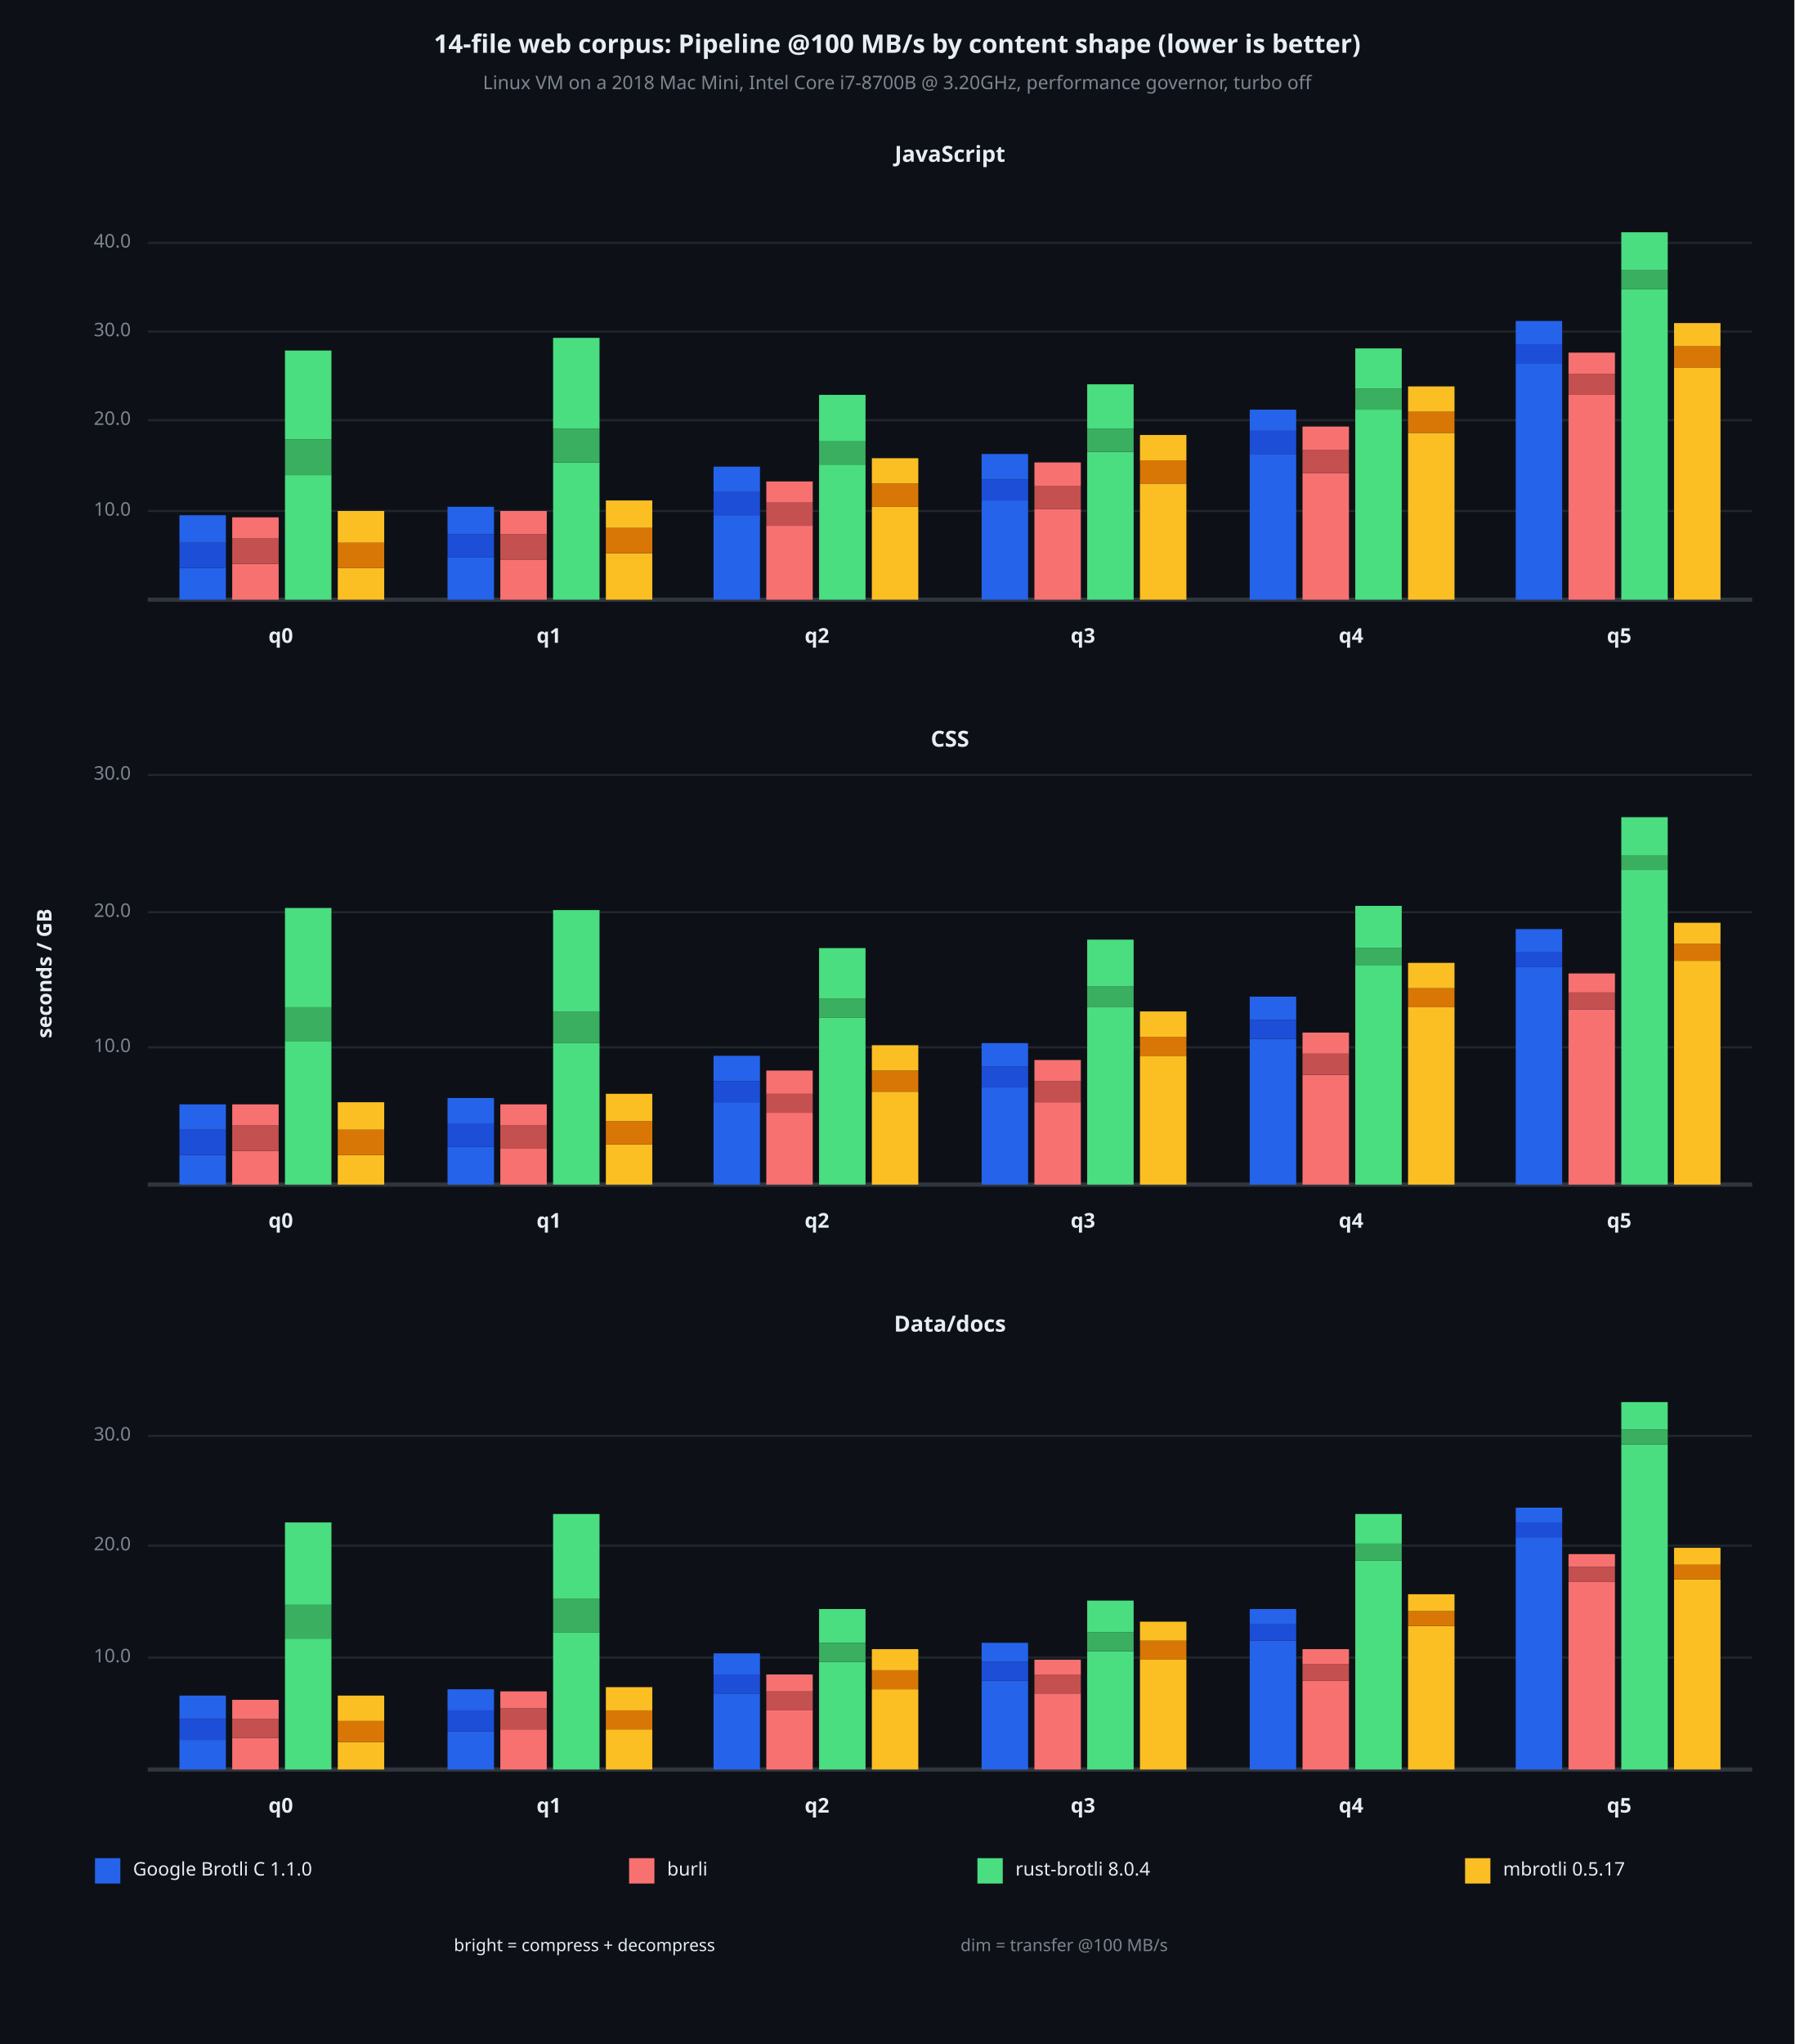
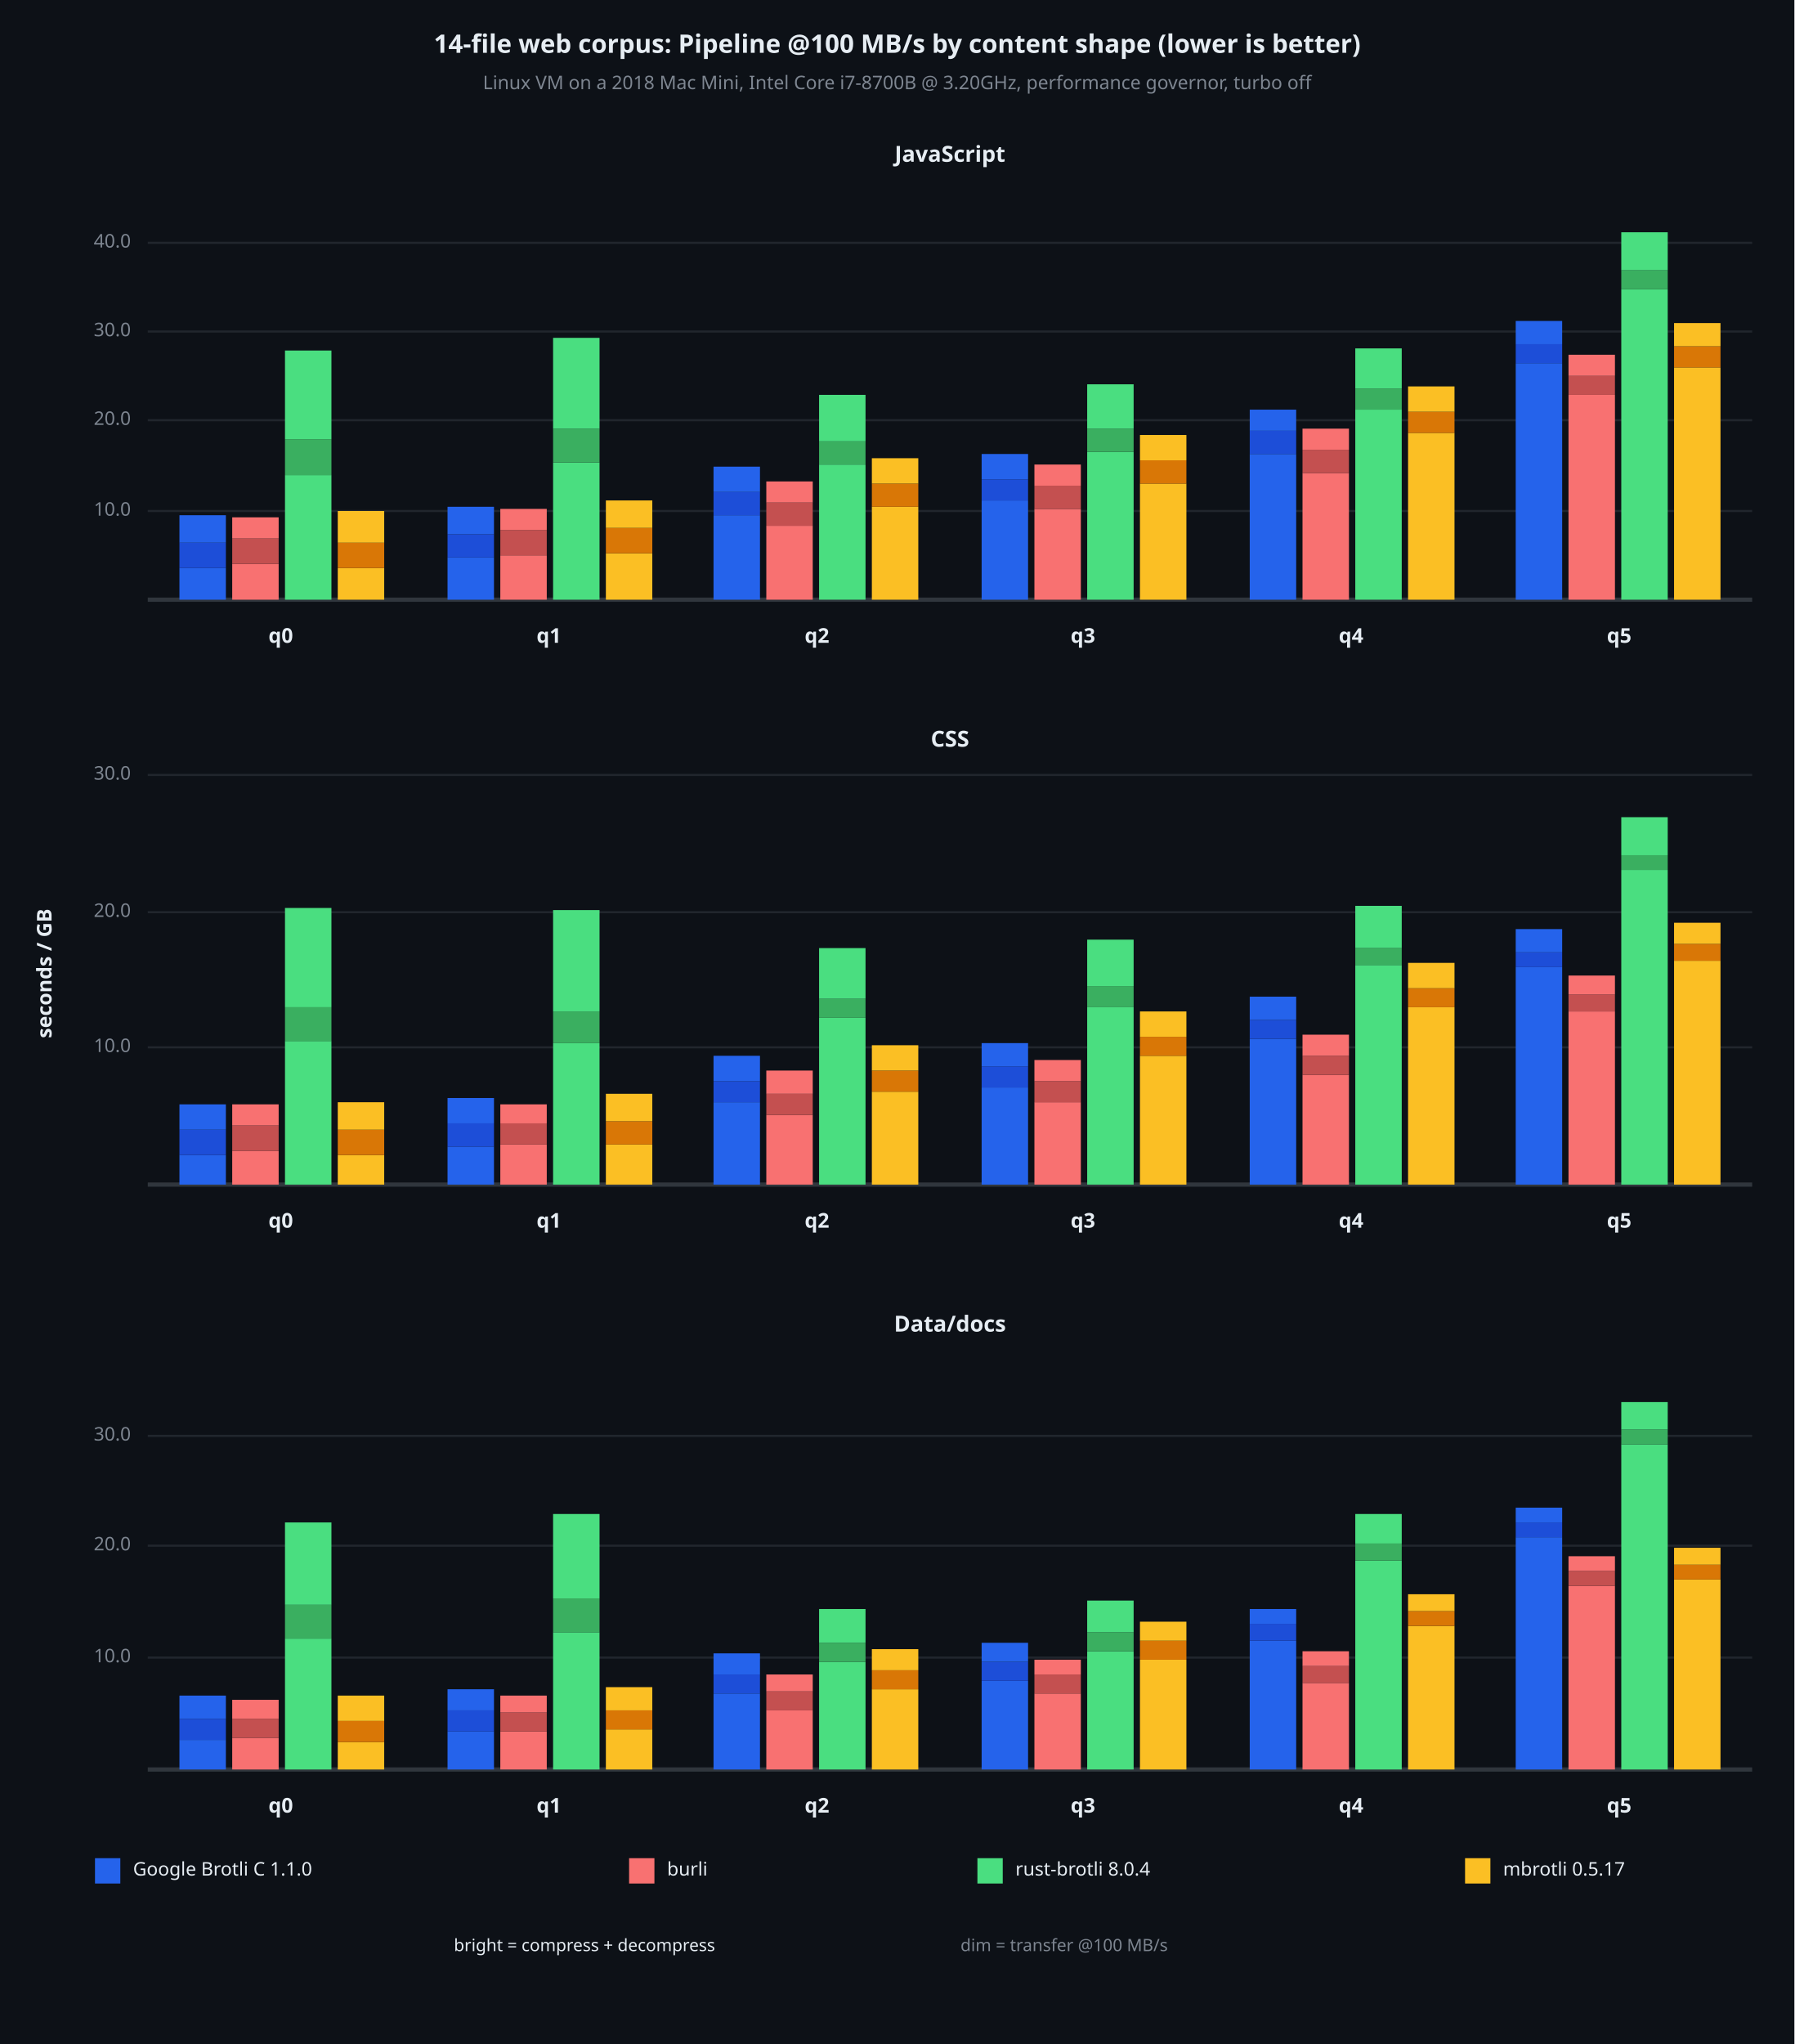
<svg xmlns="http://www.w3.org/2000/svg" viewBox="0 0 850 968" font-family="system-ui, -apple-system, sans-serif">
  <rect x="0" y="0" width="850" height="968" opacity="1" fill="#0D1117" stroke="none" />
  <text x="425" y="22" dy="0.5ex" text-anchor="middle" font-family="sans-serif" font-size="12.097" opacity="1" fill="#E6EDF3" font-weight="bold">
14-file web corpus: Pipeline @100 MB/s by content shape (lower is better)
</text>
  <text x="425" y="40" dy="0.5ex" text-anchor="middle" font-family="sans-serif" font-size="8.871" opacity="1" fill="#7D8590">
Linux VM on a 2018 Mac Mini, Intel Core i7-8700B @ 3.20GHz, performance governor, turbo off
</text>
  <text x="22" y="461" dy="0.5ex" text-anchor="middle" font-family="sans-serif" font-size="9.677" opacity="1" fill="#E6EDF3" font-weight="bold" transform="rotate(270, 22, 461)">
seconds / GB
</text>
  <text x="450" y="74" dy="0.5ex" text-anchor="middle" font-family="sans-serif" font-size="10.484" opacity="1" fill="#E6EDF3" font-weight="bold">
JavaScript
</text>
  <polyline fill="none" opacity="1" stroke="#21262D" stroke-width="1" points="70,242 830,242 " />
  <text x="62" y="242" dy="0.5ex" text-anchor="end" font-family="sans-serif" font-size="8.871" opacity="1" fill="#7D8590">
10.0
</text>
  <polyline fill="none" opacity="1" stroke="#21262D" stroke-width="1" points="70,199 830,199 " />
  <text x="62" y="199" dy="0.5ex" text-anchor="end" font-family="sans-serif" font-size="8.871" opacity="1" fill="#7D8590">
20.0
</text>
  <polyline fill="none" opacity="1" stroke="#21262D" stroke-width="1" points="70,157 830,157 " />
  <text x="62" y="157" dy="0.5ex" text-anchor="end" font-family="sans-serif" font-size="8.871" opacity="1" fill="#7D8590">
30.0
</text>
  <polyline fill="none" opacity="1" stroke="#21262D" stroke-width="1" points="70,115 830,115 " />
  <text x="62" y="115" dy="0.5ex" text-anchor="end" font-family="sans-serif" font-size="8.871" opacity="1" fill="#7D8590">
40.0
</text>
  <polyline fill="none" opacity="1" stroke="#30363D" stroke-width="2" points="70,284 830,284 " />
  <rect x="85" y="269" width="22" height="15" opacity="1" fill="#2563EB" stroke="none" />
  <rect x="85" y="257" width="22" height="12" opacity="1" fill="#1D4ED8" stroke="none" />
  <rect x="85" y="244" width="22" height="13" opacity="1" fill="#2563EB" stroke="none" />
  <rect x="110" y="267" width="22" height="17" opacity="1" fill="#F87171" stroke="none" />
  <rect x="110" y="255" width="22" height="12" opacity="1" fill="#C45050" stroke="none" />
  <rect x="110" y="245" width="22" height="10" opacity="1" fill="#F87171" stroke="none" />
  <rect x="135" y="225" width="22" height="59" opacity="1" fill="#4ADE80" stroke="none" />
  <rect x="135" y="208" width="22" height="17" opacity="1" fill="#3AAF60" stroke="none" />
  <rect x="135" y="166" width="22" height="42" opacity="1" fill="#4ADE80" stroke="none" />
  <rect x="160" y="269" width="22" height="15" opacity="1" fill="#FBBF24" stroke="none" />
  <rect x="160" y="257" width="22" height="12" opacity="1" fill="#D97706" stroke="none" />
  <rect x="160" y="242" width="22" height="15" opacity="1" fill="#FBBF24" stroke="none" />
  <text x="133" y="302" dy="0.5ex" text-anchor="middle" font-family="sans-serif" font-size="9.677" opacity="1" fill="#E6EDF3" font-weight="bold">
q0
</text>
  <rect x="212" y="264" width="22" height="20" opacity="1" fill="#2563EB" stroke="none" />
  <rect x="212" y="253" width="22" height="11" opacity="1" fill="#1D4ED8" stroke="none" />
  <rect x="212" y="240" width="22" height="13" opacity="1" fill="#2563EB" stroke="none" />
-   <rect x="237" y="265" width="22" height="19" opacity="1" fill="#F87171" stroke="none" />
-   <rect x="237" y="253" width="22" height="12" opacity="1" fill="#C45050" stroke="none" />
-   <rect x="237" y="242" width="22" height="11" opacity="1" fill="#F87171" stroke="none" />
+   <rect x="237" y="263" width="22" height="21" opacity="1" fill="#F87171" stroke="none" />
+   <rect x="237" y="251" width="22" height="12" opacity="1" fill="#C45050" stroke="none" />
+   <rect x="237" y="241" width="22" height="10" opacity="1" fill="#F87171" stroke="none" />
  <rect x="262" y="219" width="22" height="65" opacity="1" fill="#4ADE80" stroke="none" />
  <rect x="262" y="203" width="22" height="16" opacity="1" fill="#3AAF60" stroke="none" />
  <rect x="262" y="160" width="22" height="43" opacity="1" fill="#4ADE80" stroke="none" />
  <rect x="287" y="262" width="22" height="22" opacity="1" fill="#FBBF24" stroke="none" />
  <rect x="287" y="250" width="22" height="12" opacity="1" fill="#D97706" stroke="none" />
  <rect x="287" y="237" width="22" height="13" opacity="1" fill="#FBBF24" stroke="none" />
  <text x="260" y="302" dy="0.5ex" text-anchor="middle" font-family="sans-serif" font-size="9.677" opacity="1" fill="#E6EDF3" font-weight="bold">
q1
</text>
  <rect x="338" y="244" width="22" height="40" opacity="1" fill="#2563EB" stroke="none" />
  <rect x="338" y="233" width="22" height="11" opacity="1" fill="#1D4ED8" stroke="none" />
  <rect x="338" y="221" width="22" height="12" opacity="1" fill="#2563EB" stroke="none" />
  <rect x="363" y="249" width="22" height="35" opacity="1" fill="#F87171" stroke="none" />
  <rect x="363" y="238" width="22" height="11" opacity="1" fill="#C45050" stroke="none" />
  <rect x="363" y="228" width="22" height="10" opacity="1" fill="#F87171" stroke="none" />
  <rect x="388" y="220" width="22" height="64" opacity="1" fill="#4ADE80" stroke="none" />
  <rect x="388" y="209" width="22" height="11" opacity="1" fill="#3AAF60" stroke="none" />
  <rect x="388" y="187" width="22" height="22" opacity="1" fill="#4ADE80" stroke="none" />
  <rect x="413" y="240" width="22" height="44" opacity="1" fill="#FBBF24" stroke="none" />
  <rect x="413" y="229" width="22" height="11" opacity="1" fill="#D97706" stroke="none" />
  <rect x="413" y="217" width="22" height="12" opacity="1" fill="#FBBF24" stroke="none" />
  <text x="387" y="302" dy="0.5ex" text-anchor="middle" font-family="sans-serif" font-size="9.677" opacity="1" fill="#E6EDF3" font-weight="bold">
q2
</text>
  <rect x="465" y="237" width="22" height="47" opacity="1" fill="#2563EB" stroke="none" />
  <rect x="465" y="227" width="22" height="10" opacity="1" fill="#1D4ED8" stroke="none" />
  <rect x="465" y="215" width="22" height="12" opacity="1" fill="#2563EB" stroke="none" />
  <rect x="490" y="241" width="22" height="43" opacity="1" fill="#F87171" stroke="none" />
  <rect x="490" y="230" width="22" height="11" opacity="1" fill="#C45050" stroke="none" />
-   <rect x="490" y="219" width="22" height="11" opacity="1" fill="#F87171" stroke="none" />
+   <rect x="490" y="220" width="22" height="10" opacity="1" fill="#F87171" stroke="none" />
  <rect x="515" y="214" width="22" height="70" opacity="1" fill="#4ADE80" stroke="none" />
  <rect x="515" y="203" width="22" height="11" opacity="1" fill="#3AAF60" stroke="none" />
  <rect x="515" y="182" width="22" height="21" opacity="1" fill="#4ADE80" stroke="none" />
  <rect x="540" y="229" width="22" height="55" opacity="1" fill="#FBBF24" stroke="none" />
  <rect x="540" y="218" width="22" height="11" opacity="1" fill="#D97706" stroke="none" />
  <rect x="540" y="206" width="22" height="12" opacity="1" fill="#FBBF24" stroke="none" />
  <text x="513" y="302" dy="0.5ex" text-anchor="middle" font-family="sans-serif" font-size="9.677" opacity="1" fill="#E6EDF3" font-weight="bold">
q3
</text>
  <rect x="592" y="215" width="22" height="69" opacity="1" fill="#2563EB" stroke="none" />
  <rect x="592" y="204" width="22" height="11" opacity="1" fill="#1D4ED8" stroke="none" />
  <rect x="592" y="194" width="22" height="10" opacity="1" fill="#2563EB" stroke="none" />
  <rect x="617" y="224" width="22" height="60" opacity="1" fill="#F87171" stroke="none" />
  <rect x="617" y="213" width="22" height="11" opacity="1" fill="#C45050" stroke="none" />
-   <rect x="617" y="202" width="22" height="11" opacity="1" fill="#F87171" stroke="none" />
+   <rect x="617" y="203" width="22" height="10" opacity="1" fill="#F87171" stroke="none" />
  <rect x="642" y="194" width="22" height="90" opacity="1" fill="#4ADE80" stroke="none" />
  <rect x="642" y="184" width="22" height="10" opacity="1" fill="#3AAF60" stroke="none" />
  <rect x="642" y="165" width="22" height="19" opacity="1" fill="#4ADE80" stroke="none" />
  <rect x="667" y="205" width="22" height="79" opacity="1" fill="#FBBF24" stroke="none" />
  <rect x="667" y="195" width="22" height="10" opacity="1" fill="#D97706" stroke="none" />
  <rect x="667" y="183" width="22" height="12" opacity="1" fill="#FBBF24" stroke="none" />
  <text x="640" y="302" dy="0.5ex" text-anchor="middle" font-family="sans-serif" font-size="9.677" opacity="1" fill="#E6EDF3" font-weight="bold">
q4
</text>
  <rect x="718" y="172" width="22" height="112" opacity="1" fill="#2563EB" stroke="none" />
  <rect x="718" y="163" width="22" height="9" opacity="1" fill="#1D4ED8" stroke="none" />
  <rect x="718" y="152" width="22" height="11" opacity="1" fill="#2563EB" stroke="none" />
  <rect x="743" y="187" width="22" height="97" opacity="1" fill="#F87171" stroke="none" />
-   <rect x="743" y="177" width="22" height="10" opacity="1" fill="#C45050" stroke="none" />
-   <rect x="743" y="167" width="22" height="10" opacity="1" fill="#F87171" stroke="none" />
+   <rect x="743" y="178" width="22" height="9" opacity="1" fill="#C45050" stroke="none" />
+   <rect x="743" y="168" width="22" height="10" opacity="1" fill="#F87171" stroke="none" />
  <rect x="768" y="137" width="22" height="147" opacity="1" fill="#4ADE80" stroke="none" />
  <rect x="768" y="128" width="22" height="9" opacity="1" fill="#3AAF60" stroke="none" />
  <rect x="768" y="110" width="22" height="18" opacity="1" fill="#4ADE80" stroke="none" />
  <rect x="793" y="174" width="22" height="110" opacity="1" fill="#FBBF24" stroke="none" />
  <rect x="793" y="164" width="22" height="10" opacity="1" fill="#D97706" stroke="none" />
  <rect x="793" y="153" width="22" height="11" opacity="1" fill="#FBBF24" stroke="none" />
  <text x="767" y="302" dy="0.5ex" text-anchor="middle" font-family="sans-serif" font-size="9.677" opacity="1" fill="#E6EDF3" font-weight="bold">
q5
</text>
  <text x="450" y="351" dy="0.5ex" text-anchor="middle" font-family="sans-serif" font-size="10.484" opacity="1" fill="#E6EDF3" font-weight="bold">
CSS
</text>
  <polyline fill="none" opacity="1" stroke="#21262D" stroke-width="1" points="70,496 830,496 " />
  <text x="62" y="496" dy="0.5ex" text-anchor="end" font-family="sans-serif" font-size="8.871" opacity="1" fill="#7D8590">
10.0
</text>
  <polyline fill="none" opacity="1" stroke="#21262D" stroke-width="1" points="70,432 830,432 " />
  <text x="62" y="432" dy="0.5ex" text-anchor="end" font-family="sans-serif" font-size="8.871" opacity="1" fill="#7D8590">
20.0
</text>
  <polyline fill="none" opacity="1" stroke="#21262D" stroke-width="1" points="70,367 830,367 " />
  <text x="62" y="367" dy="0.5ex" text-anchor="end" font-family="sans-serif" font-size="8.871" opacity="1" fill="#7D8590">
30.0
</text>
  <polyline fill="none" opacity="1" stroke="#30363D" stroke-width="2" points="70,561 830,561 " />
  <rect x="85" y="547" width="22" height="14" opacity="1" fill="#2563EB" stroke="none" />
  <rect x="85" y="535" width="22" height="12" opacity="1" fill="#1D4ED8" stroke="none" />
  <rect x="85" y="523" width="22" height="12" opacity="1" fill="#2563EB" stroke="none" />
  <rect x="110" y="545" width="22" height="16" opacity="1" fill="#F87171" stroke="none" />
  <rect x="110" y="533" width="22" height="12" opacity="1" fill="#C45050" stroke="none" />
  <rect x="110" y="523" width="22" height="10" opacity="1" fill="#F87171" stroke="none" />
  <rect x="135" y="493" width="22" height="68" opacity="1" fill="#4ADE80" stroke="none" />
  <rect x="135" y="477" width="22" height="16" opacity="1" fill="#3AAF60" stroke="none" />
  <rect x="135" y="430" width="22" height="47" opacity="1" fill="#4ADE80" stroke="none" />
  <rect x="160" y="547" width="22" height="14" opacity="1" fill="#FBBF24" stroke="none" />
  <rect x="160" y="535" width="22" height="12" opacity="1" fill="#D97706" stroke="none" />
  <rect x="160" y="522" width="22" height="13" opacity="1" fill="#FBBF24" stroke="none" />
  <text x="133" y="579" dy="0.5ex" text-anchor="middle" font-family="sans-serif" font-size="9.677" opacity="1" fill="#E6EDF3" font-weight="bold">
q0
</text>
  <rect x="212" y="543" width="22" height="18" opacity="1" fill="#2563EB" stroke="none" />
  <rect x="212" y="532" width="22" height="11" opacity="1" fill="#1D4ED8" stroke="none" />
  <rect x="212" y="520" width="22" height="12" opacity="1" fill="#2563EB" stroke="none" />
-   <rect x="237" y="544" width="22" height="17" opacity="1" fill="#F87171" stroke="none" />
-   <rect x="237" y="533" width="22" height="11" opacity="1" fill="#C45050" stroke="none" />
-   <rect x="237" y="523" width="22" height="10" opacity="1" fill="#F87171" stroke="none" />
+   <rect x="237" y="542" width="22" height="19" opacity="1" fill="#F87171" stroke="none" />
+   <rect x="237" y="532" width="22" height="10" opacity="1" fill="#C45050" stroke="none" />
+   <rect x="237" y="523" width="22" height="9" opacity="1" fill="#F87171" stroke="none" />
  <rect x="262" y="494" width="22" height="67" opacity="1" fill="#4ADE80" stroke="none" />
  <rect x="262" y="479" width="22" height="15" opacity="1" fill="#3AAF60" stroke="none" />
  <rect x="262" y="431" width="22" height="48" opacity="1" fill="#4ADE80" stroke="none" />
  <rect x="287" y="542" width="22" height="19" opacity="1" fill="#FBBF24" stroke="none" />
  <rect x="287" y="531" width="22" height="11" opacity="1" fill="#D97706" stroke="none" />
  <rect x="287" y="518" width="22" height="13" opacity="1" fill="#FBBF24" stroke="none" />
  <text x="260" y="579" dy="0.5ex" text-anchor="middle" font-family="sans-serif" font-size="9.677" opacity="1" fill="#E6EDF3" font-weight="bold">
q1
</text>
  <rect x="338" y="522" width="22" height="39" opacity="1" fill="#2563EB" stroke="none" />
  <rect x="338" y="512" width="22" height="10" opacity="1" fill="#1D4ED8" stroke="none" />
  <rect x="338" y="500" width="22" height="12" opacity="1" fill="#2563EB" stroke="none" />
-   <rect x="363" y="527" width="22" height="34" opacity="1" fill="#F87171" stroke="none" />
-   <rect x="363" y="518" width="22" height="9" opacity="1" fill="#C45050" stroke="none" />
+   <rect x="363" y="528" width="22" height="33" opacity="1" fill="#F87171" stroke="none" />
+   <rect x="363" y="518" width="22" height="10" opacity="1" fill="#C45050" stroke="none" />
  <rect x="363" y="507" width="22" height="11" opacity="1" fill="#F87171" stroke="none" />
  <rect x="388" y="482" width="22" height="79" opacity="1" fill="#4ADE80" stroke="none" />
  <rect x="388" y="473" width="22" height="9" opacity="1" fill="#3AAF60" stroke="none" />
  <rect x="388" y="449" width="22" height="24" opacity="1" fill="#4ADE80" stroke="none" />
  <rect x="413" y="517" width="22" height="44" opacity="1" fill="#FBBF24" stroke="none" />
  <rect x="413" y="507" width="22" height="10" opacity="1" fill="#D97706" stroke="none" />
  <rect x="413" y="495" width="22" height="12" opacity="1" fill="#FBBF24" stroke="none" />
  <text x="387" y="579" dy="0.5ex" text-anchor="middle" font-family="sans-serif" font-size="9.677" opacity="1" fill="#E6EDF3" font-weight="bold">
q2
</text>
  <rect x="465" y="515" width="22" height="46" opacity="1" fill="#2563EB" stroke="none" />
  <rect x="465" y="505" width="22" height="10" opacity="1" fill="#1D4ED8" stroke="none" />
  <rect x="465" y="494" width="22" height="11" opacity="1" fill="#2563EB" stroke="none" />
  <rect x="490" y="522" width="22" height="39" opacity="1" fill="#F87171" stroke="none" />
  <rect x="490" y="512" width="22" height="10" opacity="1" fill="#C45050" stroke="none" />
  <rect x="490" y="502" width="22" height="10" opacity="1" fill="#F87171" stroke="none" />
  <rect x="515" y="477" width="22" height="84" opacity="1" fill="#4ADE80" stroke="none" />
  <rect x="515" y="467" width="22" height="10" opacity="1" fill="#3AAF60" stroke="none" />
  <rect x="515" y="445" width="22" height="22" opacity="1" fill="#4ADE80" stroke="none" />
  <rect x="540" y="500" width="22" height="61" opacity="1" fill="#FBBF24" stroke="none" />
  <rect x="540" y="491" width="22" height="9" opacity="1" fill="#D97706" stroke="none" />
  <rect x="540" y="479" width="22" height="12" opacity="1" fill="#FBBF24" stroke="none" />
  <text x="513" y="579" dy="0.5ex" text-anchor="middle" font-family="sans-serif" font-size="9.677" opacity="1" fill="#E6EDF3" font-weight="bold">
q3
</text>
  <rect x="592" y="492" width="22" height="69" opacity="1" fill="#2563EB" stroke="none" />
  <rect x="592" y="483" width="22" height="9" opacity="1" fill="#1D4ED8" stroke="none" />
  <rect x="592" y="472" width="22" height="11" opacity="1" fill="#2563EB" stroke="none" />
  <rect x="617" y="509" width="22" height="52" opacity="1" fill="#F87171" stroke="none" />
-   <rect x="617" y="499" width="22" height="10" opacity="1" fill="#C45050" stroke="none" />
-   <rect x="617" y="489" width="22" height="10" opacity="1" fill="#F87171" stroke="none" />
+   <rect x="617" y="500" width="22" height="9" opacity="1" fill="#C45050" stroke="none" />
+   <rect x="617" y="490" width="22" height="10" opacity="1" fill="#F87171" stroke="none" />
  <rect x="642" y="457" width="22" height="104" opacity="1" fill="#4ADE80" stroke="none" />
  <rect x="642" y="449" width="22" height="8" opacity="1" fill="#3AAF60" stroke="none" />
  <rect x="642" y="429" width="22" height="20" opacity="1" fill="#4ADE80" stroke="none" />
  <rect x="667" y="477" width="22" height="84" opacity="1" fill="#FBBF24" stroke="none" />
  <rect x="667" y="468" width="22" height="9" opacity="1" fill="#D97706" stroke="none" />
  <rect x="667" y="456" width="22" height="12" opacity="1" fill="#FBBF24" stroke="none" />
  <text x="640" y="579" dy="0.5ex" text-anchor="middle" font-family="sans-serif" font-size="9.677" opacity="1" fill="#E6EDF3" font-weight="bold">
q4
</text>
  <rect x="718" y="458" width="22" height="103" opacity="1" fill="#2563EB" stroke="none" />
  <rect x="718" y="451" width="22" height="7" opacity="1" fill="#1D4ED8" stroke="none" />
  <rect x="718" y="440" width="22" height="11" opacity="1" fill="#2563EB" stroke="none" />
-   <rect x="743" y="478" width="22" height="83" opacity="1" fill="#F87171" stroke="none" />
-   <rect x="743" y="470" width="22" height="8" opacity="1" fill="#C45050" stroke="none" />
-   <rect x="743" y="461" width="22" height="9" opacity="1" fill="#F87171" stroke="none" />
+   <rect x="743" y="479" width="22" height="82" opacity="1" fill="#F87171" stroke="none" />
+   <rect x="743" y="471" width="22" height="8" opacity="1" fill="#C45050" stroke="none" />
+   <rect x="743" y="462" width="22" height="9" opacity="1" fill="#F87171" stroke="none" />
  <rect x="768" y="412" width="22" height="149" opacity="1" fill="#4ADE80" stroke="none" />
  <rect x="768" y="405" width="22" height="7" opacity="1" fill="#3AAF60" stroke="none" />
  <rect x="768" y="387" width="22" height="18" opacity="1" fill="#4ADE80" stroke="none" />
  <rect x="793" y="455" width="22" height="106" opacity="1" fill="#FBBF24" stroke="none" />
  <rect x="793" y="447" width="22" height="8" opacity="1" fill="#D97706" stroke="none" />
  <rect x="793" y="437" width="22" height="10" opacity="1" fill="#FBBF24" stroke="none" />
  <text x="767" y="579" dy="0.5ex" text-anchor="middle" font-family="sans-serif" font-size="9.677" opacity="1" fill="#E6EDF3" font-weight="bold">
q5
</text>
  <text x="450" y="628" dy="0.5ex" text-anchor="middle" font-family="sans-serif" font-size="10.484" opacity="1" fill="#E6EDF3" font-weight="bold">
Data/docs
</text>
  <polyline fill="none" opacity="1" stroke="#21262D" stroke-width="1" points="70,785 830,785 " />
  <text x="62" y="785" dy="0.5ex" text-anchor="end" font-family="sans-serif" font-size="8.871" opacity="1" fill="#7D8590">
10.0
</text>
  <polyline fill="none" opacity="1" stroke="#21262D" stroke-width="1" points="70,732 830,732 " />
  <text x="62" y="732" dy="0.5ex" text-anchor="end" font-family="sans-serif" font-size="8.871" opacity="1" fill="#7D8590">
20.0
</text>
  <polyline fill="none" opacity="1" stroke="#21262D" stroke-width="1" points="70,680 830,680 " />
  <text x="62" y="680" dy="0.5ex" text-anchor="end" font-family="sans-serif" font-size="8.871" opacity="1" fill="#7D8590">
30.0
</text>
  <polyline fill="none" opacity="1" stroke="#30363D" stroke-width="2" points="70,838 830,838 " />
  <rect x="85" y="824" width="22" height="14" opacity="1" fill="#2563EB" stroke="none" />
  <rect x="85" y="814" width="22" height="10" opacity="1" fill="#1D4ED8" stroke="none" />
  <rect x="85" y="803" width="22" height="11" opacity="1" fill="#2563EB" stroke="none" />
  <rect x="110" y="823" width="22" height="15" opacity="1" fill="#F87171" stroke="none" />
  <rect x="110" y="814" width="22" height="9" opacity="1" fill="#C45050" stroke="none" />
  <rect x="110" y="805" width="22" height="9" opacity="1" fill="#F87171" stroke="none" />
  <rect x="135" y="776" width="22" height="62" opacity="1" fill="#4ADE80" stroke="none" />
  <rect x="135" y="760" width="22" height="16" opacity="1" fill="#3AAF60" stroke="none" />
  <rect x="135" y="721" width="22" height="39" opacity="1" fill="#4ADE80" stroke="none" />
  <rect x="160" y="825" width="22" height="13" opacity="1" fill="#FBBF24" stroke="none" />
  <rect x="160" y="815" width="22" height="10" opacity="1" fill="#D97706" stroke="none" />
  <rect x="160" y="803" width="22" height="12" opacity="1" fill="#FBBF24" stroke="none" />
  <text x="133" y="856" dy="0.5ex" text-anchor="middle" font-family="sans-serif" font-size="9.677" opacity="1" fill="#E6EDF3" font-weight="bold">
q0
</text>
  <rect x="212" y="820" width="22" height="18" opacity="1" fill="#2563EB" stroke="none" />
  <rect x="212" y="810" width="22" height="10" opacity="1" fill="#1D4ED8" stroke="none" />
  <rect x="212" y="800" width="22" height="10" opacity="1" fill="#2563EB" stroke="none" />
-   <rect x="237" y="819" width="22" height="19" opacity="1" fill="#F87171" stroke="none" />
-   <rect x="237" y="809" width="22" height="10" opacity="1" fill="#C45050" stroke="none" />
-   <rect x="237" y="801" width="22" height="8" opacity="1" fill="#F87171" stroke="none" />
+   <rect x="237" y="820" width="22" height="18" opacity="1" fill="#F87171" stroke="none" />
+   <rect x="237" y="811" width="22" height="9" opacity="1" fill="#C45050" stroke="none" />
+   <rect x="237" y="803" width="22" height="8" opacity="1" fill="#F87171" stroke="none" />
  <rect x="262" y="773" width="22" height="65" opacity="1" fill="#4ADE80" stroke="none" />
  <rect x="262" y="757" width="22" height="16" opacity="1" fill="#3AAF60" stroke="none" />
  <rect x="262" y="717" width="22" height="40" opacity="1" fill="#4ADE80" stroke="none" />
  <rect x="287" y="819" width="22" height="19" opacity="1" fill="#FBBF24" stroke="none" />
  <rect x="287" y="810" width="22" height="9" opacity="1" fill="#D97706" stroke="none" />
  <rect x="287" y="799" width="22" height="11" opacity="1" fill="#FBBF24" stroke="none" />
  <text x="260" y="856" dy="0.5ex" text-anchor="middle" font-family="sans-serif" font-size="9.677" opacity="1" fill="#E6EDF3" font-weight="bold">
q1
</text>
  <rect x="338" y="802" width="22" height="36" opacity="1" fill="#2563EB" stroke="none" />
  <rect x="338" y="793" width="22" height="9" opacity="1" fill="#1D4ED8" stroke="none" />
  <rect x="338" y="783" width="22" height="10" opacity="1" fill="#2563EB" stroke="none" />
  <rect x="363" y="810" width="22" height="28" opacity="1" fill="#F87171" stroke="none" />
  <rect x="363" y="801" width="22" height="9" opacity="1" fill="#C45050" stroke="none" />
  <rect x="363" y="793" width="22" height="8" opacity="1" fill="#F87171" stroke="none" />
  <rect x="388" y="787" width="22" height="51" opacity="1" fill="#4ADE80" stroke="none" />
  <rect x="388" y="778" width="22" height="9" opacity="1" fill="#3AAF60" stroke="none" />
  <rect x="388" y="762" width="22" height="16" opacity="1" fill="#4ADE80" stroke="none" />
  <rect x="413" y="800" width="22" height="38" opacity="1" fill="#FBBF24" stroke="none" />
  <rect x="413" y="791" width="22" height="9" opacity="1" fill="#D97706" stroke="none" />
  <rect x="413" y="781" width="22" height="10" opacity="1" fill="#FBBF24" stroke="none" />
  <text x="387" y="856" dy="0.5ex" text-anchor="middle" font-family="sans-serif" font-size="9.677" opacity="1" fill="#E6EDF3" font-weight="bold">
q2
</text>
  <rect x="465" y="796" width="22" height="42" opacity="1" fill="#2563EB" stroke="none" />
  <rect x="465" y="787" width="22" height="9" opacity="1" fill="#1D4ED8" stroke="none" />
  <rect x="465" y="778" width="22" height="9" opacity="1" fill="#2563EB" stroke="none" />
  <rect x="490" y="802" width="22" height="36" opacity="1" fill="#F87171" stroke="none" />
  <rect x="490" y="793" width="22" height="9" opacity="1" fill="#C45050" stroke="none" />
  <rect x="490" y="786" width="22" height="7" opacity="1" fill="#F87171" stroke="none" />
  <rect x="515" y="782" width="22" height="56" opacity="1" fill="#4ADE80" stroke="none" />
  <rect x="515" y="773" width="22" height="9" opacity="1" fill="#3AAF60" stroke="none" />
  <rect x="515" y="758" width="22" height="15" opacity="1" fill="#4ADE80" stroke="none" />
  <rect x="540" y="786" width="22" height="52" opacity="1" fill="#FBBF24" stroke="none" />
  <rect x="540" y="777" width="22" height="9" opacity="1" fill="#D97706" stroke="none" />
  <rect x="540" y="768" width="22" height="9" opacity="1" fill="#FBBF24" stroke="none" />
  <text x="513" y="856" dy="0.5ex" text-anchor="middle" font-family="sans-serif" font-size="9.677" opacity="1" fill="#E6EDF3" font-weight="bold">
q3
</text>
  <rect x="592" y="777" width="22" height="61" opacity="1" fill="#2563EB" stroke="none" />
  <rect x="592" y="769" width="22" height="8" opacity="1" fill="#1D4ED8" stroke="none" />
  <rect x="592" y="762" width="22" height="7" opacity="1" fill="#2563EB" stroke="none" />
-   <rect x="617" y="796" width="22" height="42" opacity="1" fill="#F87171" stroke="none" />
-   <rect x="617" y="788" width="22" height="8" opacity="1" fill="#C45050" stroke="none" />
-   <rect x="617" y="781" width="22" height="7" opacity="1" fill="#F87171" stroke="none" />
+   <rect x="617" y="797" width="22" height="41" opacity="1" fill="#F87171" stroke="none" />
+   <rect x="617" y="789" width="22" height="8" opacity="1" fill="#C45050" stroke="none" />
+   <rect x="617" y="782" width="22" height="7" opacity="1" fill="#F87171" stroke="none" />
  <rect x="642" y="739" width="22" height="99" opacity="1" fill="#4ADE80" stroke="none" />
  <rect x="642" y="731" width="22" height="8" opacity="1" fill="#3AAF60" stroke="none" />
  <rect x="642" y="717" width="22" height="14" opacity="1" fill="#4ADE80" stroke="none" />
  <rect x="667" y="770" width="22" height="68" opacity="1" fill="#FBBF24" stroke="none" />
  <rect x="667" y="763" width="22" height="7" opacity="1" fill="#D97706" stroke="none" />
  <rect x="667" y="755" width="22" height="8" opacity="1" fill="#FBBF24" stroke="none" />
  <text x="640" y="856" dy="0.5ex" text-anchor="middle" font-family="sans-serif" font-size="9.677" opacity="1" fill="#E6EDF3" font-weight="bold">
q4
</text>
  <rect x="718" y="728" width="22" height="110" opacity="1" fill="#2563EB" stroke="none" />
  <rect x="718" y="721" width="22" height="7" opacity="1" fill="#1D4ED8" stroke="none" />
  <rect x="718" y="714" width="22" height="7" opacity="1" fill="#2563EB" stroke="none" />
-   <rect x="743" y="749" width="22" height="89" opacity="1" fill="#F87171" stroke="none" />
-   <rect x="743" y="742" width="22" height="7" opacity="1" fill="#C45050" stroke="none" />
-   <rect x="743" y="736" width="22" height="6" opacity="1" fill="#F87171" stroke="none" />
+   <rect x="743" y="751" width="22" height="87" opacity="1" fill="#F87171" stroke="none" />
+   <rect x="743" y="744" width="22" height="7" opacity="1" fill="#C45050" stroke="none" />
+   <rect x="743" y="737" width="22" height="7" opacity="1" fill="#F87171" stroke="none" />
  <rect x="768" y="684" width="22" height="154" opacity="1" fill="#4ADE80" stroke="none" />
  <rect x="768" y="677" width="22" height="7" opacity="1" fill="#3AAF60" stroke="none" />
  <rect x="768" y="664" width="22" height="13" opacity="1" fill="#4ADE80" stroke="none" />
  <rect x="793" y="748" width="22" height="90" opacity="1" fill="#FBBF24" stroke="none" />
  <rect x="793" y="741" width="22" height="7" opacity="1" fill="#D97706" stroke="none" />
  <rect x="793" y="733" width="22" height="8" opacity="1" fill="#FBBF24" stroke="none" />
  <text x="767" y="856" dy="0.5ex" text-anchor="middle" font-family="sans-serif" font-size="9.677" opacity="1" fill="#E6EDF3" font-weight="bold">
q5
</text>
  <rect x="45" y="880" width="12" height="12" opacity="1" fill="#2563EB" stroke="none" />
  <text x="63" y="886" dy="0.5ex" text-anchor="start" font-family="sans-serif" font-size="8.871" opacity="1" fill="#E6EDF3">
Google Brotli C 1.1.0
</text>
  <rect x="298" y="880" width="12" height="12" opacity="1" fill="#F87171" stroke="none" />
  <text x="316" y="886" dy="0.5ex" text-anchor="start" font-family="sans-serif" font-size="8.871" opacity="1" fill="#E6EDF3">
burli
</text>
  <rect x="463" y="880" width="12" height="12" opacity="1" fill="#4ADE80" stroke="none" />
  <text x="481" y="886" dy="0.5ex" text-anchor="start" font-family="sans-serif" font-size="8.871" opacity="1" fill="#E6EDF3">
rust-brotli 8.0.4
</text>
  <rect x="694" y="880" width="12" height="12" opacity="1" fill="#FBBF24" stroke="none" />
  <text x="712" y="886" dy="0.5ex" text-anchor="start" font-family="sans-serif" font-size="8.871" opacity="1" fill="#E6EDF3">
mbrotli 0.5.17
</text>
  <text x="215" y="922" dy="0.5ex" text-anchor="start" font-family="sans-serif" font-size="8.065" opacity="1" fill="#E6EDF3">
bright = compress + decompress
</text>
  <text x="455" y="922" dy="0.5ex" text-anchor="start" font-family="sans-serif" font-size="8.065" opacity="1" fill="#7D8590">
dim = transfer @100 MB/s
</text>
</svg>
